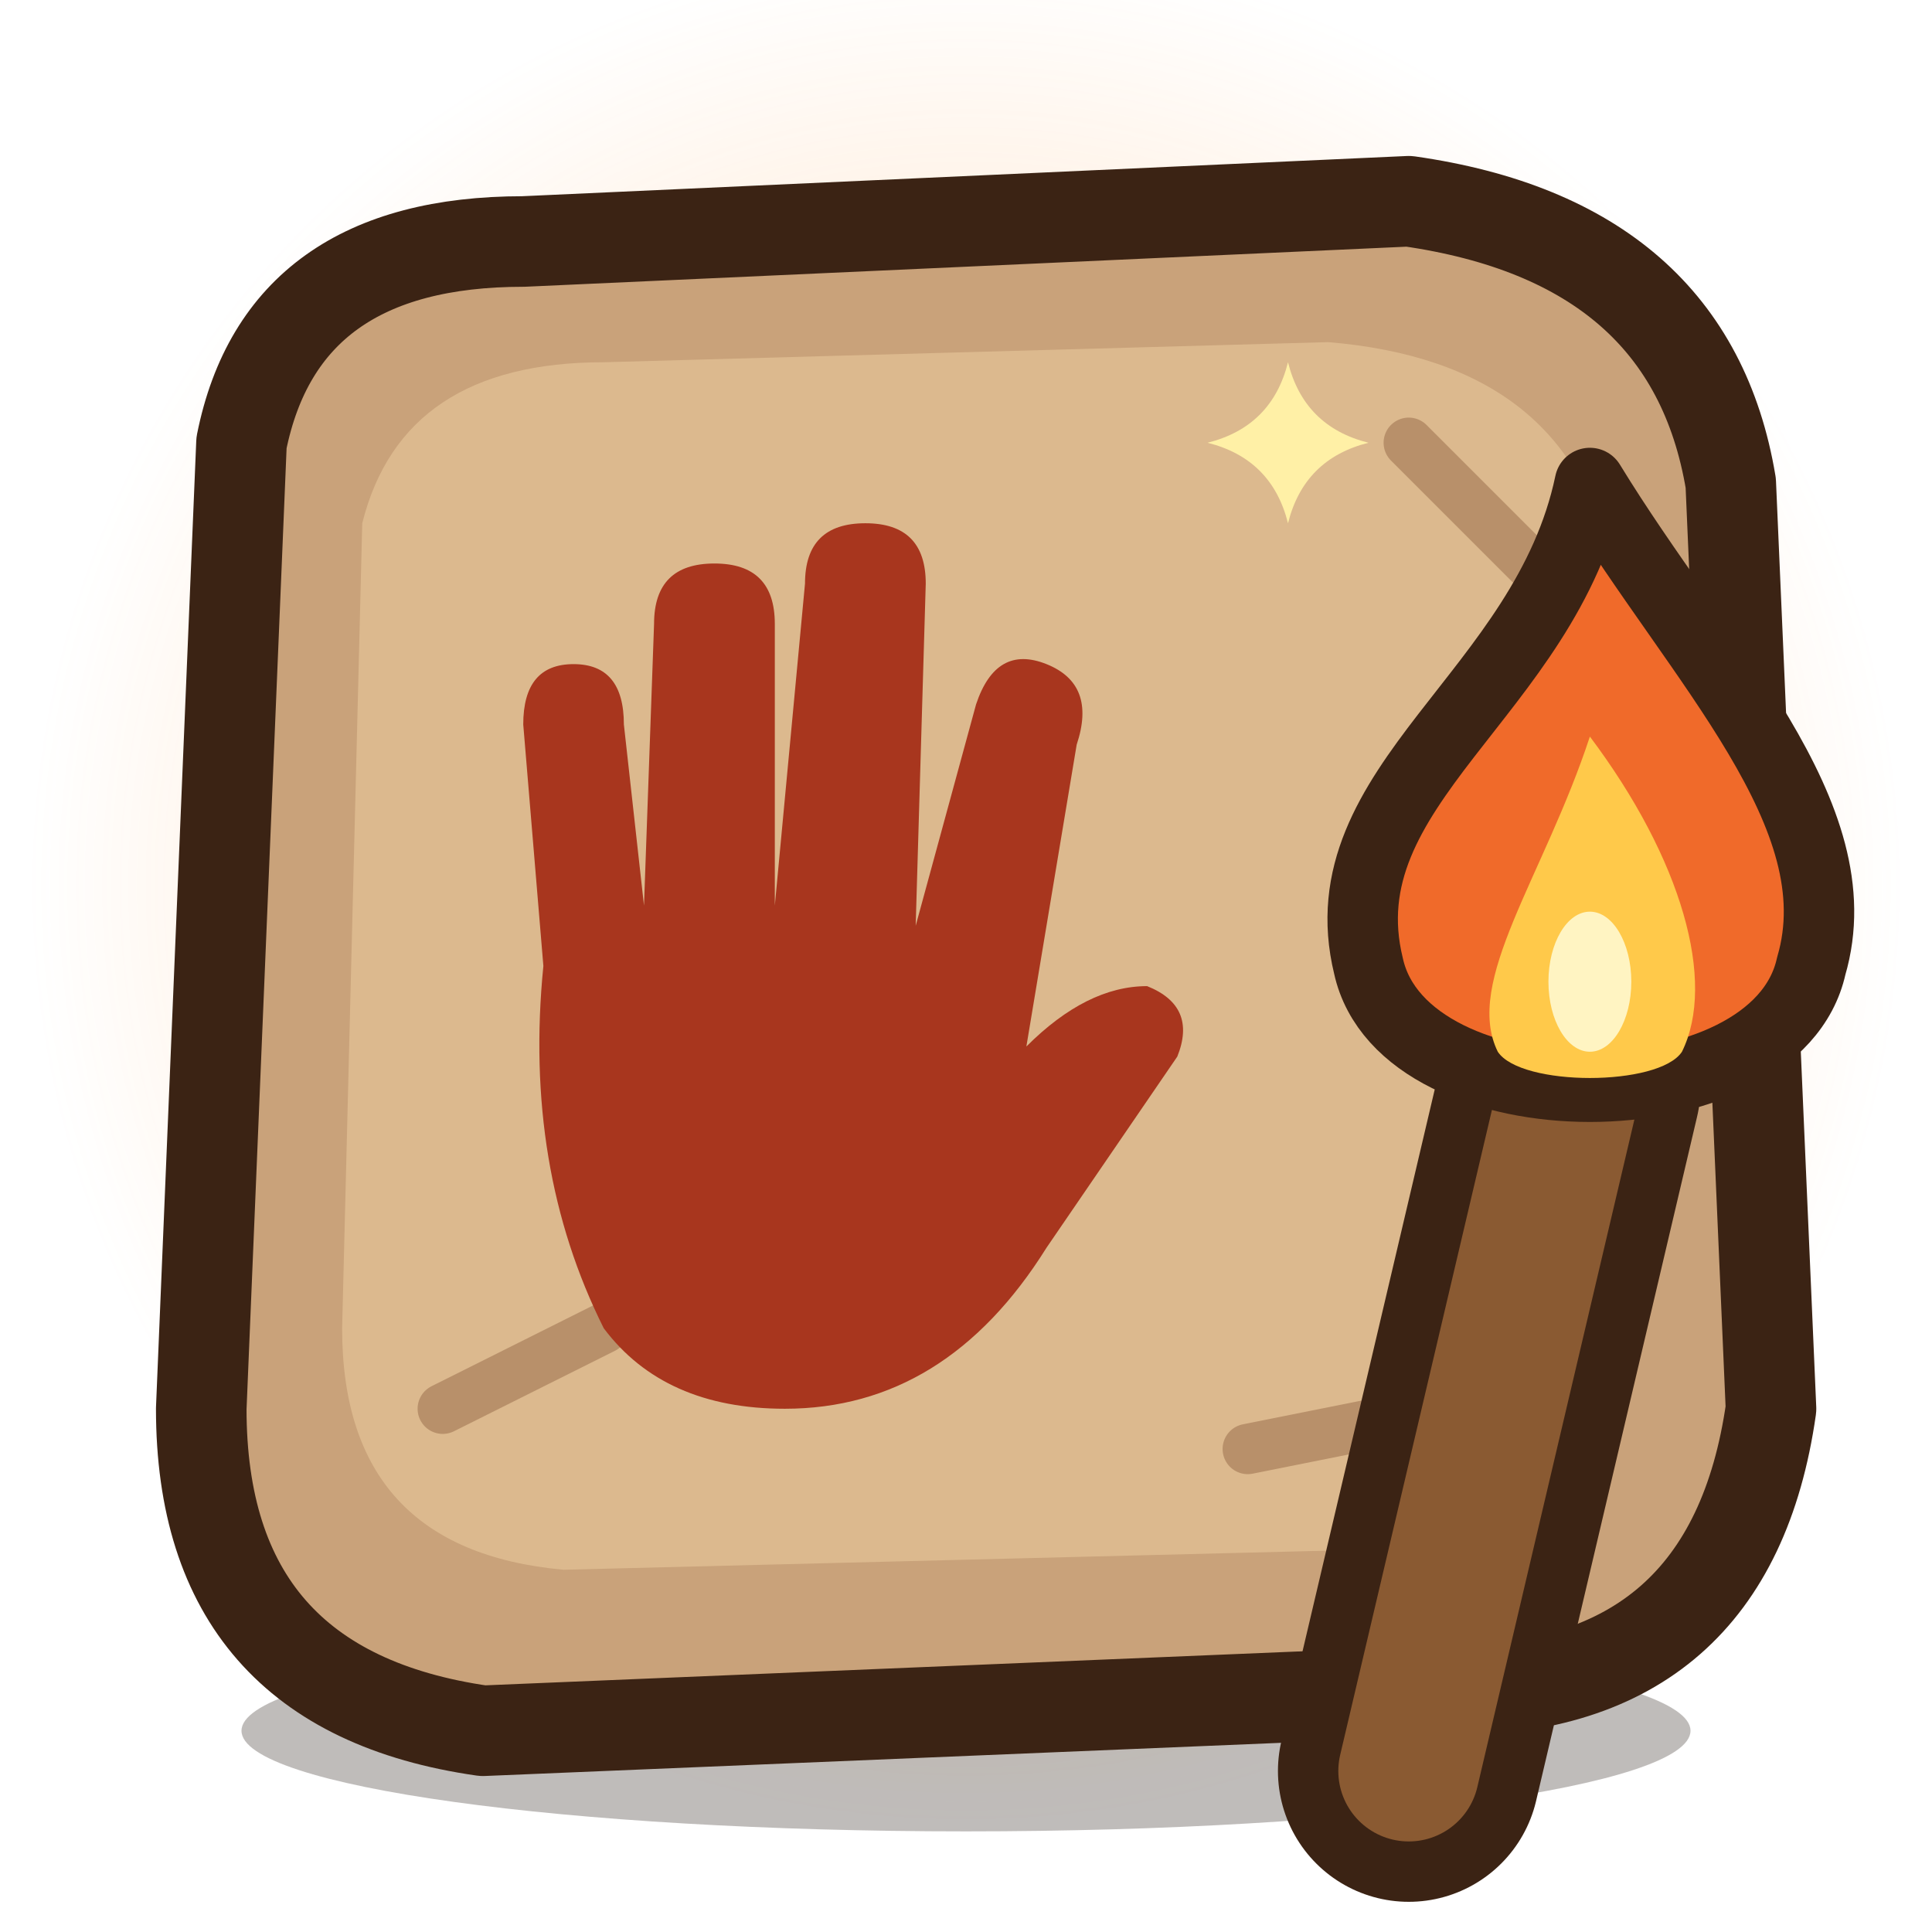
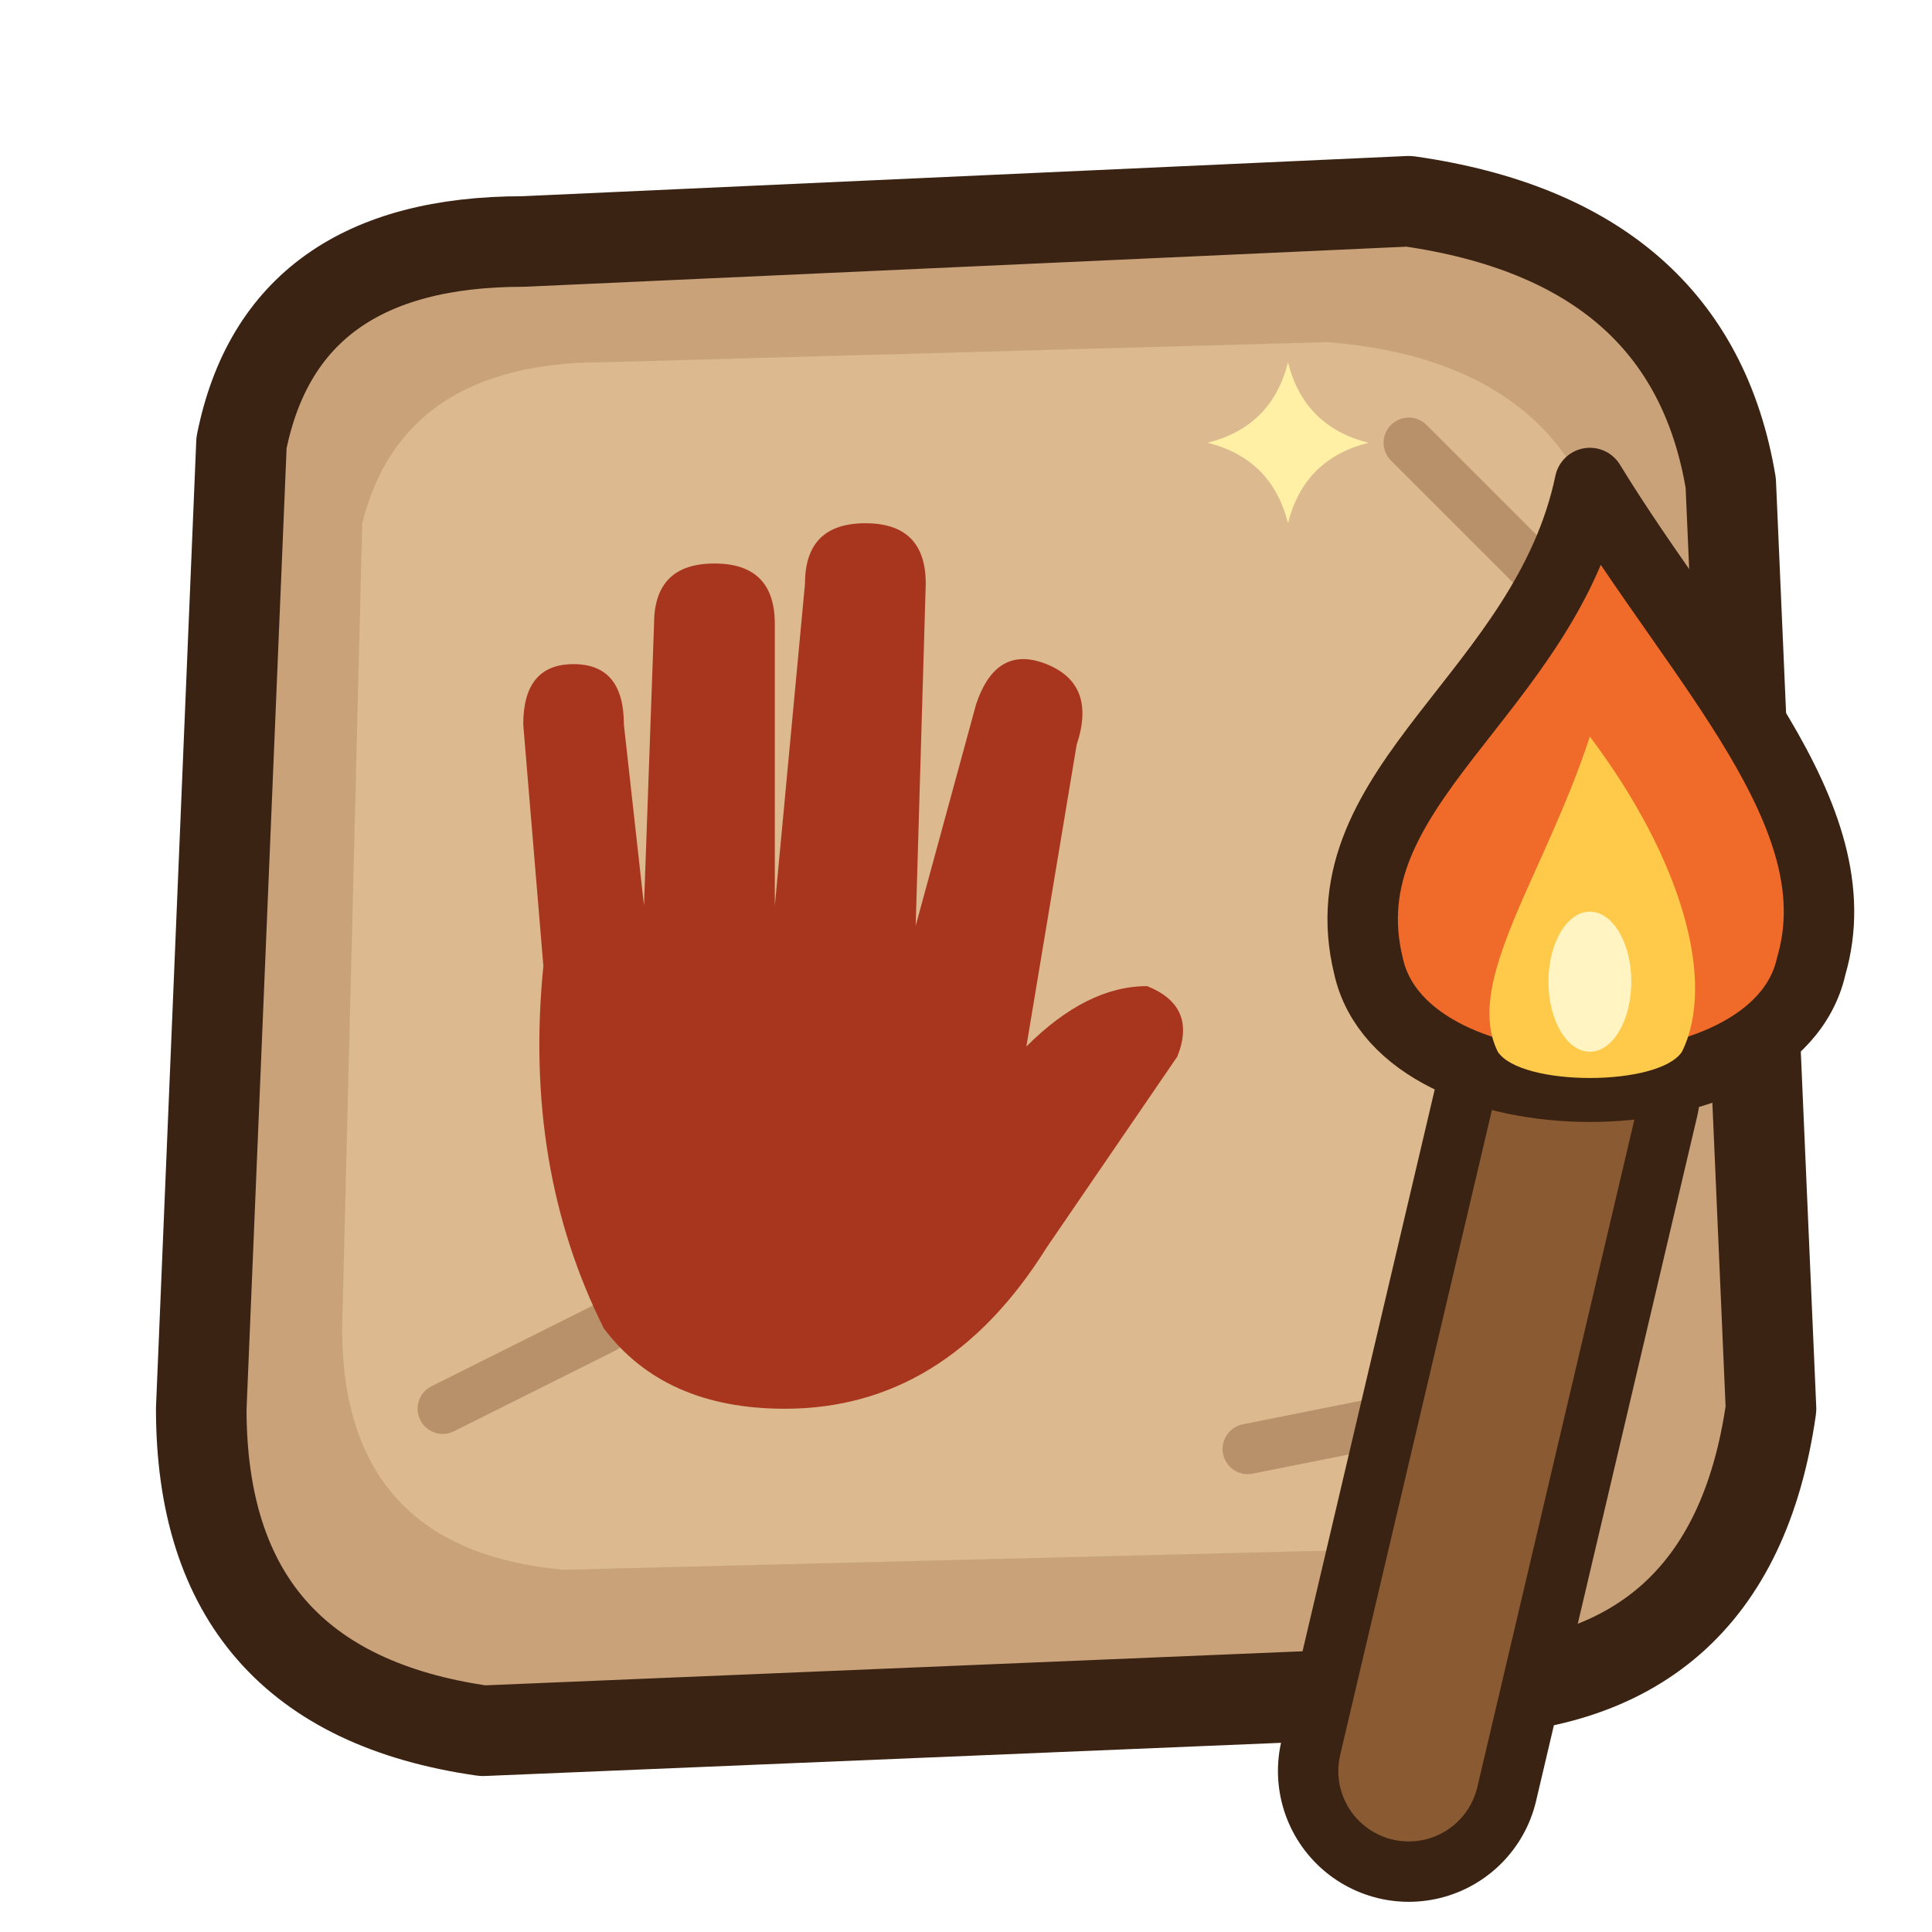
<svg xmlns="http://www.w3.org/2000/svg" width="96" height="96" viewBox="0 0 96 96">
-   <defs>
-     <radialGradient id="h">
-       <stop offset="0" stop-color="#ffcf7a" stop-opacity="0.50" />
-       <stop offset=".55" stop-color="#ff9a3c" stop-opacity="0.19" />
-       <stop offset="1" stop-color="#ff9a3c" stop-opacity="0" />
-     </radialGradient>
-   </defs>
-   <circle cx="48" cy="44" r="47" fill="url(#h)" />
-   <ellipse cx="48" cy="86" rx="36" ry="5" fill="#1a0e08" opacity=".28" />
  <path d="M12 22Q14 12 26 12L70 10Q84 12 86 24L88 70Q86 84 72 84L24 86Q10 84 10 70Z" fill="#c9a27a" stroke="#3b2314" stroke-width="4.5" stroke-linejoin="round" />
  <path d="M18 26Q20 18 30 18L66 17Q78 18 80 28L81 66Q79 77 68 77L28 78Q17 77 17 66Z" fill="#dcb98e" />
  <path d="M22 70L30 66M70 22L76 28M62 72L72 70" stroke="#b8906a" stroke-width="2.5" stroke-linecap="round" />
  <path d="M30 66Q26 58 27 48L26 36Q26 33 28.5 33Q31 33 31 36L32 45L32.5 31Q32.5 28 35.5 28Q38.5 28 38.5 31L38.5 45L40 29Q40 26 43 26Q46 26 46 29L45.5 46L48.5 35Q49.5 32 52 33Q54.5 34 53.5 37L51 52Q54 49 57 49Q59.5 50 58.5 52.5L52 62Q47 70 39 70Q33 70 30 66Z" fill="#a8361e" />
  <line x1="70" y1="88" x2="78" y2="54" stroke="#3b2314" stroke-width="13" stroke-linecap="round" />
  <line x1="70" y1="88" x2="78" y2="54" stroke="#8a5a32" stroke-width="7" stroke-linecap="round" />
  <path d="M79 24C84.5 33.0 92.2 40.5 90.0 48.0C88.24 56 69.76 56 68.0 48.0C65.8 39.0 76.8 34.5 79 24Z" fill="#f06a2a" stroke="#3b2314" stroke-width="3.5" stroke-linejoin="round" />
  <path d="M79 36.6C83.576 42.69 85.292 48.78 83.576 52.26C82.432 54 75.568 54 74.424 52.26C72.708 48.78 76.712 43.56 79 36.6Z" fill="#ffc94a" />
  <ellipse cx="79" cy="48.78" rx="2.059" ry="3.48" fill="#fff4c2" />
  <path d="M64 18Q64.8 21.2 68 22Q64.8 22.8 64 26Q63.2 22.8 60 22Q63.2 21.2 64 18Z" fill="#fff0a6" />
</svg>
